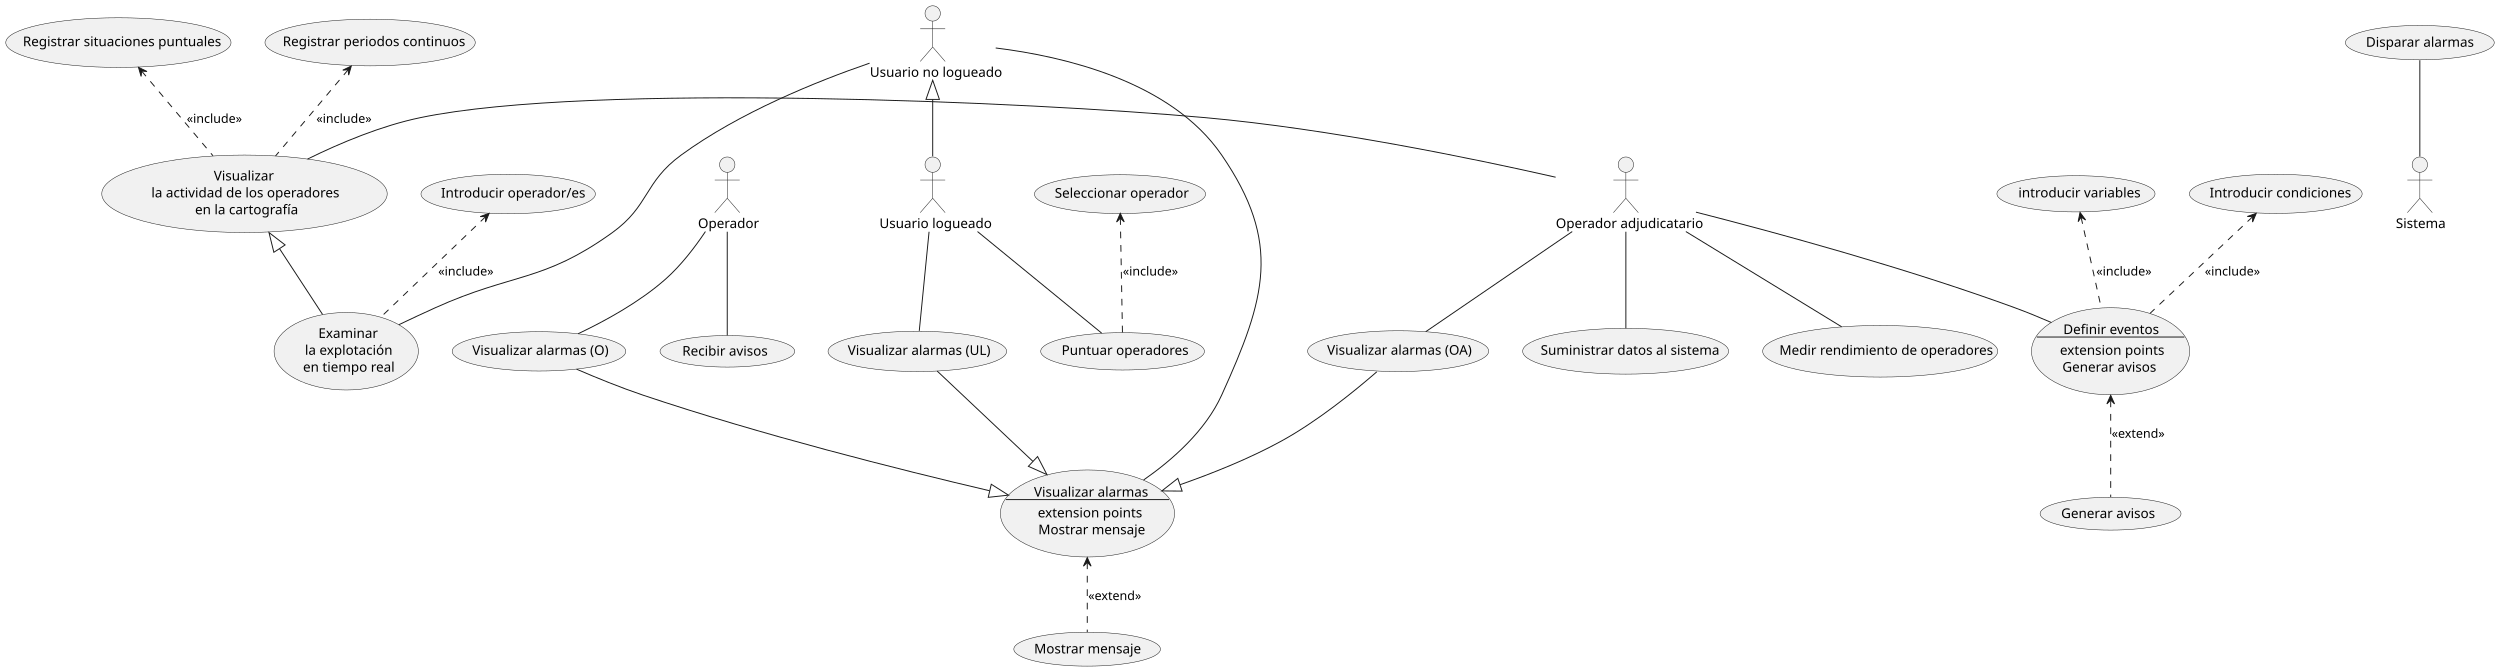
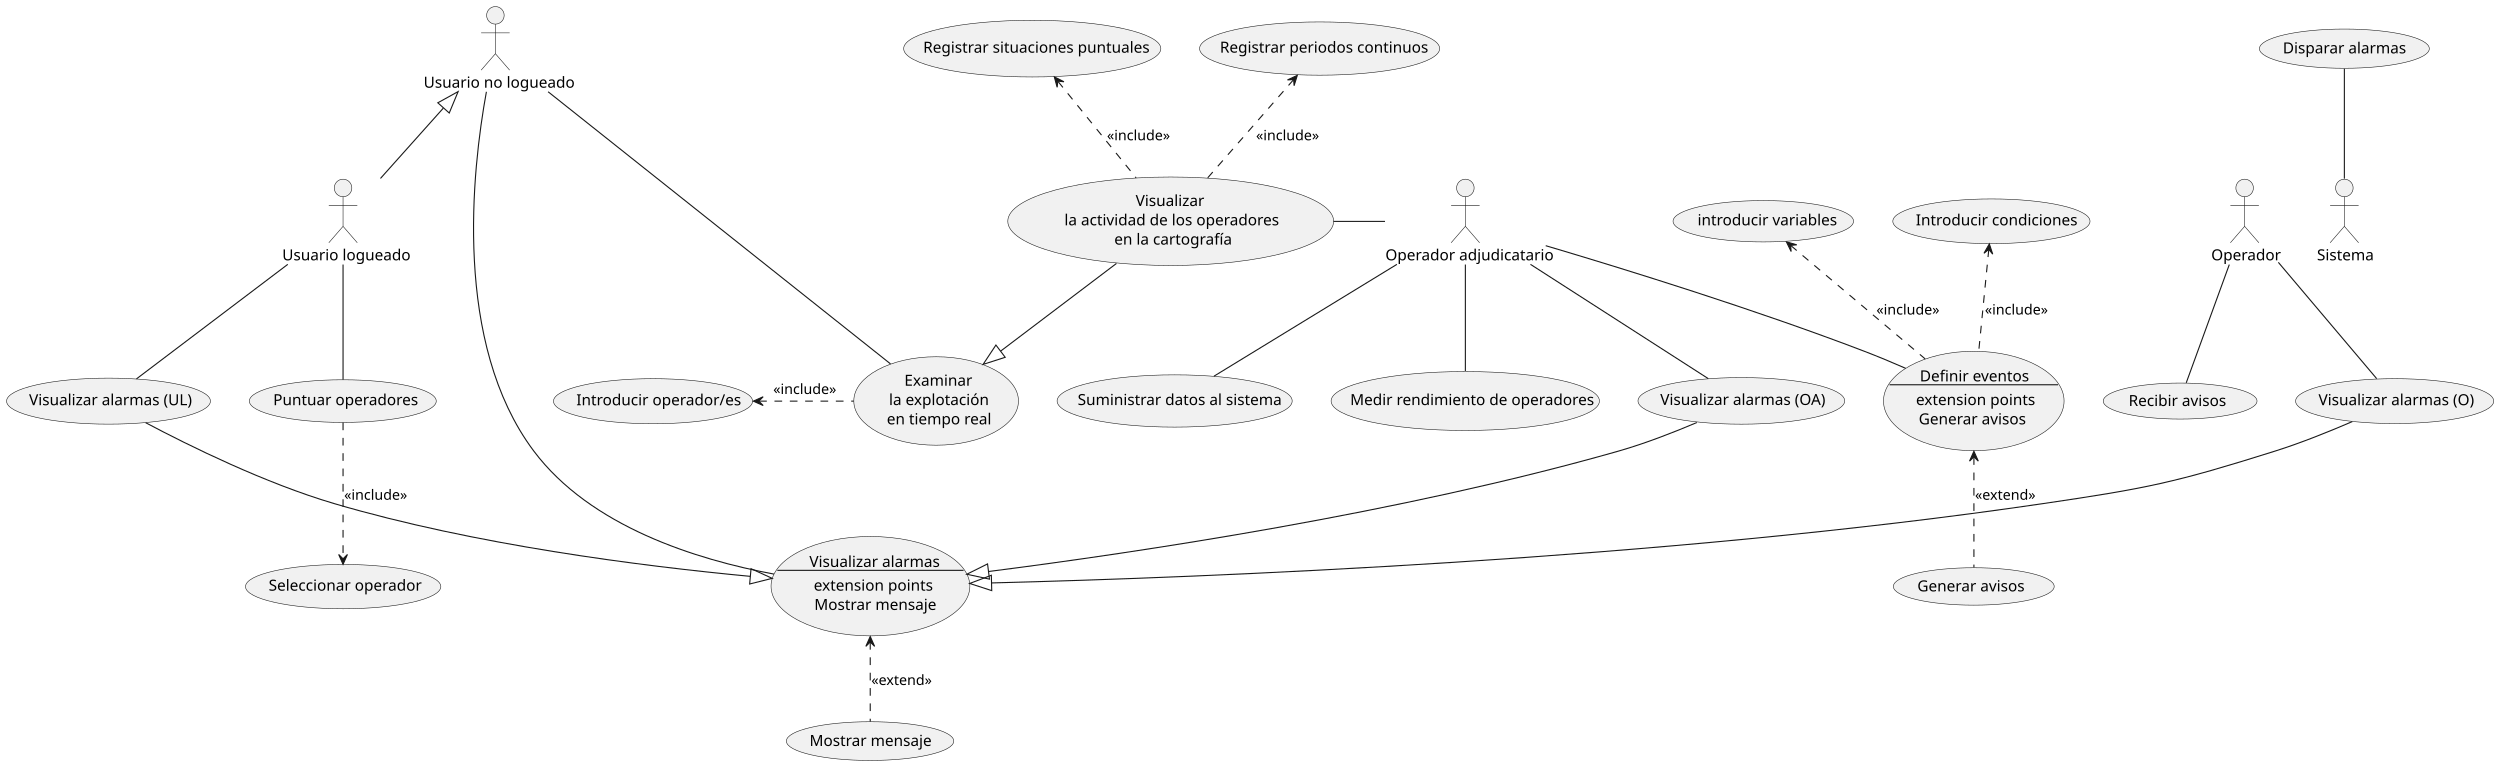
- <svg xmlns="http://www.w3.org/2000/svg" contentStyleType="text/css" height="699px" preserveAspectRatio="none" style="width:2604px;height:699px;background:#FFFFFF;" version="1.1" viewBox="0 0 2604 699" width="2604px" zoomAndPan="magnify">
+ <svg xmlns="http://www.w3.org/2000/svg" contentStyleType="text/css" height="699px" preserveAspectRatio="none" style="width:2281px;height:699px;background:#FFFFFF;" version="1.1" viewBox="0 0 2281 699" width="2281px" zoomAndPan="magnify">
  <defs />
  <g>
    <g id="elem_OA">
-       <ellipse cx="1693.5" cy="171.5" fill="#F1F1F1" rx="8" ry="8" style="stroke:#181818;stroke-width:0.5;" />
-       <path d="M1693.5,179.5 L1693.5,206.5 M1680.5,187.5 L1706.5,187.5 M1693.5,206.5 L1680.5,221.5 M1693.5,206.5 L1706.5,221.5 " fill="none" style="stroke:#181818;stroke-width:0.5;" />
-       <text fill="#000000" font-family="sans-serif" font-size="14" lengthAdjust="spacing" textLength="146" x="1620.5" y="237.533">Operador adjudicatario</text>
+       <ellipse cx="1337" cy="171.5" fill="#F1F1F1" rx="8" ry="8" style="stroke:#181818;stroke-width:0.5;" />
+       <path d="M1337,179.5 L1337,206.5 M1324,187.5 L1350,187.5 M1337,206.5 L1324,221.5 M1337,206.5 L1350,221.5 " fill="none" style="stroke:#181818;stroke-width:0.5;" />
+       <text fill="#000000" font-family="sans-serif" font-size="14" lengthAdjust="spacing" textLength="146" x="1264" y="237.533">Operador adjudicatario</text>
    </g>
    <g id="elem_Operador">
-       <ellipse cx="757.5" cy="171.5" fill="#F1F1F1" rx="8" ry="8" style="stroke:#181818;stroke-width:0.5;" />
-       <path d="M757.5,179.5 L757.5,206.5 M744.5,187.5 L770.5,187.5 M757.5,206.5 L744.5,221.5 M757.5,206.5 L770.5,221.5 " fill="none" style="stroke:#181818;stroke-width:0.5;" />
-       <text fill="#000000" font-family="sans-serif" font-size="14" lengthAdjust="spacing" textLength="61" x="727" y="237.533">Operador</text>
+       <ellipse cx="2048" cy="171.5" fill="#F1F1F1" rx="8" ry="8" style="stroke:#181818;stroke-width:0.5;" />
+       <path d="M2048,179.5 L2048,206.5 M2035,187.5 L2061,187.5 M2048,206.5 L2035,221.5 M2048,206.5 L2061,221.5 " fill="none" style="stroke:#181818;stroke-width:0.5;" />
+       <text fill="#000000" font-family="sans-serif" font-size="14" lengthAdjust="spacing" textLength="61" x="2017.5" y="237.533">Operador</text>
    </g>
    <g id="elem_UR">
-       <ellipse cx="971.5" cy="171.5" fill="#F1F1F1" rx="8" ry="8" style="stroke:#181818;stroke-width:0.5;" />
-       <path d="M971.5,179.5 L971.5,206.5 M958.5,187.5 L984.5,187.5 M971.5,206.5 L958.5,221.5 M971.5,206.5 L984.5,221.5 " fill="none" style="stroke:#181818;stroke-width:0.5;" />
-       <text fill="#000000" font-family="sans-serif" font-size="14" lengthAdjust="spacing" textLength="111" x="916" y="237.533">Usuario logueado</text>
+       <ellipse cx="313" cy="171.5" fill="#F1F1F1" rx="8" ry="8" style="stroke:#181818;stroke-width:0.5;" />
+       <path d="M313,179.5 L313,206.5 M300,187.5 L326,187.5 M313,206.5 L300,221.5 M313,206.5 L326,221.5 " fill="none" style="stroke:#181818;stroke-width:0.5;" />
+       <text fill="#000000" font-family="sans-serif" font-size="14" lengthAdjust="spacing" textLength="111" x="257.5" y="237.533">Usuario logueado</text>
    </g>
    <g id="elem_UNR">
-       <ellipse cx="971.5" cy="14" fill="#F1F1F1" rx="8" ry="8" style="stroke:#181818;stroke-width:0.5;" />
-       <path d="M971.5,22 L971.5,49 M958.5,30 L984.5,30 M971.5,49 L958.5,64 M971.5,49 L984.5,64 " fill="none" style="stroke:#181818;stroke-width:0.5;" />
-       <text fill="#000000" font-family="sans-serif" font-size="14" lengthAdjust="spacing" textLength="131" x="906" y="80.033">Usuario no logueado</text>
+       <ellipse cx="452" cy="14" fill="#F1F1F1" rx="8" ry="8" style="stroke:#181818;stroke-width:0.5;" />
+       <path d="M452,22 L452,49 M439,30 L465,30 M452,49 L439,64 M452,49 L465,64 " fill="none" style="stroke:#181818;stroke-width:0.5;" />
+       <text fill="#000000" font-family="sans-serif" font-size="14" lengthAdjust="spacing" textLength="131" x="386.5" y="80.033">Usuario no logueado</text>
    </g>
    <g id="elem_VisualAct">
-       <ellipse cx="254.664" cy="201.855" fill="#F1F1F1" rx="148.664" ry="40.355" style="stroke:#181818;stroke-width:0.5;" />
-       <text fill="#000000" font-family="sans-serif" font-size="14" lengthAdjust="spacing" textLength="60" x="222.664" y="187.974">Visualizar</text>
-       <text fill="#000000" font-family="sans-serif" font-size="14" lengthAdjust="spacing" textLength="190" x="157.664" y="205.584">la actividad de los operadores</text>
-       <text fill="#000000" font-family="sans-serif" font-size="14" lengthAdjust="spacing" textLength="103" x="203.164" y="223.193">en la cartografía</text>
+       <ellipse cx="1068.164" cy="201.855" fill="#F1F1F1" rx="148.664" ry="40.355" style="stroke:#181818;stroke-width:0.5;" />
+       <text fill="#000000" font-family="sans-serif" font-size="14" lengthAdjust="spacing" textLength="60" x="1036.164" y="187.974">Visualizar</text>
+       <text fill="#000000" font-family="sans-serif" font-size="14" lengthAdjust="spacing" textLength="190" x="971.164" y="205.584">la actividad de los operadores</text>
+       <text fill="#000000" font-family="sans-serif" font-size="14" lengthAdjust="spacing" textLength="103" x="1016.664" y="223.193">en la cartografía</text>
    </g>
    <g id="elem_Registrar situaciones puntuales">
-       <ellipse cx="123.317" cy="44.363" fill="#F1F1F1" rx="117.317" ry="25.863" style="stroke:#181818;stroke-width:0.5;" />
-       <text fill="#000000" font-family="sans-serif" font-size="14" lengthAdjust="spacing" textLength="199" x="23.817" y="48.092">Registrar situaciones puntuales</text>
+       <ellipse cx="941.817" cy="44.363" fill="#F1F1F1" rx="117.317" ry="25.863" style="stroke:#181818;stroke-width:0.5;" />
+       <text fill="#000000" font-family="sans-serif" font-size="14" lengthAdjust="spacing" textLength="199" x="842.317" y="48.092">Registrar situaciones puntuales</text>
    </g>
    <g id="elem_Registrar periodos continuos">
-       <ellipse cx="385.523" cy="44.304" fill="#F1F1F1" rx="109.523" ry="24.305" style="stroke:#181818;stroke-width:0.5;" />
-       <text fill="#000000" font-family="sans-serif" font-size="14" lengthAdjust="spacing" textLength="182" x="294.523" y="48.033">Registrar periodos continuos</text>
+       <ellipse cx="1204.023" cy="44.304" fill="#F1F1F1" rx="109.523" ry="24.305" style="stroke:#181818;stroke-width:0.5;" />
+       <text fill="#000000" font-family="sans-serif" font-size="14" lengthAdjust="spacing" textLength="182" x="1113.023" y="48.033">Registrar periodos continuos</text>
    </g>
    <g id="elem_Visualizar alarmas UR">
-       <ellipse cx="955.502" cy="366" fill="#F1F1F1" rx="93.002" ry="21" style="stroke:#181818;stroke-width:0.5;" />
-       <text fill="#000000" font-family="sans-serif" font-size="14" lengthAdjust="spacing" textLength="145" x="883.002" y="369.729">Visualizar alarmas (UL)</text>
+       <ellipse cx="99.002" cy="366" fill="#F1F1F1" rx="93.002" ry="21" style="stroke:#181818;stroke-width:0.5;" />
+       <text fill="#000000" font-family="sans-serif" font-size="14" lengthAdjust="spacing" textLength="145" x="26.502" y="369.729">Visualizar alarmas (UL)</text>
    </g>
    <g id="elem_Visualizar alarmas OA">
-       <ellipse cx="1456.313" cy="365.763" fill="#F1F1F1" rx="94.313" ry="21.263" style="stroke:#181818;stroke-width:0.5;" />
-       <text fill="#000000" font-family="sans-serif" font-size="14" lengthAdjust="spacing" textLength="148" x="1382.313" y="369.491">Visualizar alarmas (OA)</text>
+       <ellipse cx="1588.813" cy="365.763" fill="#F1F1F1" rx="94.313" ry="21.263" style="stroke:#181818;stroke-width:0.5;" />
+       <text fill="#000000" font-family="sans-serif" font-size="14" lengthAdjust="spacing" textLength="148" x="1514.813" y="369.491">Visualizar alarmas (OA)</text>
    </g>
    <g id="elem_Visualizar alarmas O">
-       <ellipse cx="561.397" cy="365.979" fill="#F1F1F1" rx="90.397" ry="20.48" style="stroke:#181818;stroke-width:0.5;" />
-       <text fill="#000000" font-family="sans-serif" font-size="14" lengthAdjust="spacing" textLength="139" x="491.897" y="369.708">Visualizar alarmas (O)</text>
+       <ellipse cx="2184.897" cy="365.979" fill="#F1F1F1" rx="90.397" ry="20.48" style="stroke:#181818;stroke-width:0.5;" />
+       <text fill="#000000" font-family="sans-serif" font-size="14" lengthAdjust="spacing" textLength="139" x="2115.397" y="369.708">Visualizar alarmas (O)</text>
    </g>
    <g id="elem_VA">
-       <ellipse cx="1132.699" cy="534.838" fill="#F1F1F1" rx="90.699" ry="45.338" style="stroke:#181818;stroke-width:0.5;" />
-       <text fill="#000000" font-family="sans-serif" font-size="14" lengthAdjust="spacing" textLength="114" x="1076.96" y="517.302">Visualizar alarmas</text>
-       <line style="stroke:#181818;stroke-width:1.0;" x1="1047.736" x2="1217.661" y1="520.378" y2="520.378" />
-       <text fill="#000000" font-family="sans-serif" font-size="14" lengthAdjust="spacing" textLength="102" x="1080.96" y="538.912">extension points</text>
-       <text fill="#000000" font-family="sans-serif" font-size="14" lengthAdjust="spacing" textLength="105" x="1081.46" y="556.521">Mostrar mensaje</text>
+       <ellipse cx="794.199" cy="534.838" fill="#F1F1F1" rx="90.699" ry="45.338" style="stroke:#181818;stroke-width:0.5;" />
+       <text fill="#000000" font-family="sans-serif" font-size="14" lengthAdjust="spacing" textLength="114" x="738.46" y="517.302">Visualizar alarmas</text>
+       <line style="stroke:#181818;stroke-width:1.0;" x1="709.236" x2="879.161" y1="520.378" y2="520.378" />
+       <text fill="#000000" font-family="sans-serif" font-size="14" lengthAdjust="spacing" textLength="102" x="742.46" y="538.912">extension points</text>
+       <text fill="#000000" font-family="sans-serif" font-size="14" lengthAdjust="spacing" textLength="105" x="742.96" y="556.521">Mostrar mensaje</text>
    </g>
    <g id="elem_Recibir avisos">
-       <ellipse cx="757.653" cy="365.931" fill="#F1F1F1" rx="70.153" ry="16.431" style="stroke:#181818;stroke-width:0.5;" />
-       <text fill="#000000" font-family="sans-serif" font-size="14" lengthAdjust="spacing" textLength="88" x="710.653" y="370.447">Recibir avisos</text>
+       <ellipse cx="1989.153" cy="365.931" fill="#F1F1F1" rx="70.153" ry="16.431" style="stroke:#181818;stroke-width:0.5;" />
+       <text fill="#000000" font-family="sans-serif" font-size="14" lengthAdjust="spacing" textLength="88" x="1942.153" y="370.447">Recibir avisos</text>
    </g>
    <g id="elem_DE">
-       <ellipse cx="2198.382" cy="365.857" fill="#F1F1F1" rx="82.382" ry="45.357" style="stroke:#181818;stroke-width:0.5;" />
-       <text fill="#000000" font-family="sans-serif" font-size="14" lengthAdjust="spacing" textLength="95" x="2149.132" y="347.976">Definir eventos</text>
-       <line style="stroke:#181818;stroke-width:1.0;" x1="2121.512" x2="2275.253" y1="351.052" y2="351.052" />
-       <text fill="#000000" font-family="sans-serif" font-size="14" lengthAdjust="spacing" textLength="102" x="2145.632" y="369.585">extension points</text>
-       <text fill="#000000" font-family="sans-serif" font-size="14" lengthAdjust="spacing" textLength="97" x="2148.132" y="387.195">Generar avisos</text>
+       <ellipse cx="1800.882" cy="365.857" fill="#F1F1F1" rx="82.382" ry="45.357" style="stroke:#181818;stroke-width:0.5;" />
+       <text fill="#000000" font-family="sans-serif" font-size="14" lengthAdjust="spacing" textLength="95" x="1751.632" y="347.976">Definir eventos</text>
+       <line style="stroke:#181818;stroke-width:1.0;" x1="1724.012" x2="1877.753" y1="351.052" y2="351.052" />
+       <text fill="#000000" font-family="sans-serif" font-size="14" lengthAdjust="spacing" textLength="102" x="1748.132" y="369.585">extension points</text>
+       <text fill="#000000" font-family="sans-serif" font-size="14" lengthAdjust="spacing" textLength="97" x="1750.632" y="387.195">Generar avisos</text>
    </g>
    <g id="elem_GA">
-       <ellipse cx="2198.376" cy="535.075" fill="#F1F1F1" rx="73.376" ry="17.075" style="stroke:#181818;stroke-width:0.5;" />
-       <text fill="#000000" font-family="sans-serif" font-size="14" lengthAdjust="spacing" textLength="97" x="2146.876" y="539.592">Generar avisos</text>
+       <ellipse cx="1800.876" cy="535.075" fill="#F1F1F1" rx="73.376" ry="17.075" style="stroke:#181818;stroke-width:0.5;" />
+       <text fill="#000000" font-family="sans-serif" font-size="14" lengthAdjust="spacing" textLength="97" x="1749.376" y="539.592">Generar avisos</text>
    </g>
    <g id="elem_EX">
-       <ellipse cx="360.625" cy="365.855" fill="#F1F1F1" rx="75.125" ry="40.355" style="stroke:#181818;stroke-width:0.5;" />
-       <text fill="#000000" font-family="sans-serif" font-size="14" lengthAdjust="spacing" textLength="58" x="331.625" y="351.974">Examinar</text>
-       <text fill="#000000" font-family="sans-serif" font-size="14" lengthAdjust="spacing" textLength="86" x="317.625" y="369.584">la explotación</text>
-       <text fill="#000000" font-family="sans-serif" font-size="14" lengthAdjust="spacing" textLength="90" x="315.625" y="387.193">en tiempo real</text>
+       <ellipse cx="854.125" cy="365.855" fill="#F1F1F1" rx="75.125" ry="40.355" style="stroke:#181818;stroke-width:0.5;" />
+       <text fill="#000000" font-family="sans-serif" font-size="14" lengthAdjust="spacing" textLength="58" x="825.125" y="351.974">Examinar</text>
+       <text fill="#000000" font-family="sans-serif" font-size="14" lengthAdjust="spacing" textLength="86" x="811.125" y="369.584">la explotación</text>
+       <text fill="#000000" font-family="sans-serif" font-size="14" lengthAdjust="spacing" textLength="90" x="809.125" y="387.193">en tiempo real</text>
    </g>
    <g id="elem_introducir variables">
-       <ellipse cx="2162.335" cy="201.867" fill="#F1F1F1" rx="82.335" ry="18.867" style="stroke:#181818;stroke-width:0.5;" />
-       <text fill="#000000" font-family="sans-serif" font-size="14" lengthAdjust="spacing" textLength="120" x="2102.335" y="205.595">introducir variables</text>
+       <ellipse cx="1608.835" cy="201.867" fill="#F1F1F1" rx="82.335" ry="18.867" style="stroke:#181818;stroke-width:0.5;" />
+       <text fill="#000000" font-family="sans-serif" font-size="14" lengthAdjust="spacing" textLength="120" x="1548.835" y="205.595">introducir variables</text>
    </g>
    <g id="elem_Introducir condiciones">
-       <ellipse cx="2370.466" cy="201.893" fill="#F1F1F1" rx="89.966" ry="20.393" style="stroke:#181818;stroke-width:0.5;" />
-       <text fill="#000000" font-family="sans-serif" font-size="14" lengthAdjust="spacing" textLength="138" x="2301.466" y="205.622">Introducir condiciones</text>
+       <ellipse cx="1816.966" cy="201.893" fill="#F1F1F1" rx="89.966" ry="20.393" style="stroke:#181818;stroke-width:0.5;" />
+       <text fill="#000000" font-family="sans-serif" font-size="14" lengthAdjust="spacing" textLength="138" x="1747.966" y="205.622">Introducir condiciones</text>
    </g>
    <g id="elem_Introducir operador/es">
-       <ellipse cx="529.33" cy="202.066" fill="#F1F1F1" rx="90.83" ry="20.566" style="stroke:#181818;stroke-width:0.5;" />
-       <text fill="#000000" font-family="sans-serif" font-size="14" lengthAdjust="spacing" textLength="140" x="459.33" y="205.794">Introducir operador/es</text>
+       <ellipse cx="595.83" cy="366.066" fill="#F1F1F1" rx="90.83" ry="20.566" style="stroke:#181818;stroke-width:0.5;" />
+       <text fill="#000000" font-family="sans-serif" font-size="14" lengthAdjust="spacing" textLength="140" x="525.83" y="369.795">Introducir operador/es</text>
    </g>
    <g id="elem_Disparar alarmas">
-       <ellipse cx="2520.507" cy="44.401" fill="#F1F1F1" rx="77.507" ry="17.901" style="stroke:#181818;stroke-width:0.5;" />
-       <text fill="#000000" font-family="sans-serif" font-size="14" lengthAdjust="spacing" textLength="108" x="2464.357" y="48.716">Disparar alarmas</text>
+       <ellipse cx="2139.007" cy="44.401" fill="#F1F1F1" rx="77.507" ry="17.901" style="stroke:#181818;stroke-width:0.5;" />
+       <text fill="#000000" font-family="sans-serif" font-size="14" lengthAdjust="spacing" textLength="108" x="2082.857" y="48.716">Disparar alarmas</text>
    </g>
    <g id="elem_Sistema">
-       <ellipse cx="2520.5" cy="171.5" fill="#F1F1F1" rx="8" ry="8" style="stroke:#181818;stroke-width:0.5;" />
-       <path d="M2520.5,179.5 L2520.5,206.5 M2507.5,187.5 L2533.5,187.5 M2520.5,206.5 L2507.5,221.5 M2520.5,206.5 L2533.5,221.5 " fill="none" style="stroke:#181818;stroke-width:0.5;" />
-       <text fill="#000000" font-family="sans-serif" font-size="14" lengthAdjust="spacing" textLength="50" x="2495.5" y="237.533">Sistema</text>
+       <ellipse cx="2139" cy="171.5" fill="#F1F1F1" rx="8" ry="8" style="stroke:#181818;stroke-width:0.5;" />
+       <path d="M2139,179.5 L2139,206.5 M2126,187.5 L2152,187.5 M2139,206.5 L2126,221.5 M2139,206.5 L2152,221.5 " fill="none" style="stroke:#181818;stroke-width:0.5;" />
+       <text fill="#000000" font-family="sans-serif" font-size="14" lengthAdjust="spacing" textLength="50" x="2114" y="237.533">Sistema</text>
    </g>
    <g id="elem_Suministrar datos al sistema">
-       <ellipse cx="1693.251" cy="365.85" fill="#F1F1F1" rx="107.251" ry="23.85" style="stroke:#181818;stroke-width:0.5;" />
-       <text fill="#000000" font-family="sans-serif" font-size="14" lengthAdjust="spacing" textLength="177" x="1604.751" y="369.579">Suministrar datos al sistema</text>
+       <ellipse cx="1071.751" cy="365.85" fill="#F1F1F1" rx="107.251" ry="23.85" style="stroke:#181818;stroke-width:0.5;" />
+       <text fill="#000000" font-family="sans-serif" font-size="14" lengthAdjust="spacing" textLength="177" x="983.251" y="369.579">Suministrar datos al sistema</text>
    </g>
    <g id="elem_PO">
-       <ellipse cx="1169.27" cy="365.954" fill="#F1F1F1" rx="85.27" ry="19.454" style="stroke:#181818;stroke-width:0.5;" />
-       <text fill="#000000" font-family="sans-serif" font-size="14" lengthAdjust="spacing" textLength="127" x="1105.77" y="369.683">Puntuar operadores</text>
+       <ellipse cx="312.77" cy="365.954" fill="#F1F1F1" rx="85.27" ry="19.454" style="stroke:#181818;stroke-width:0.5;" />
+       <text fill="#000000" font-family="sans-serif" font-size="14" lengthAdjust="spacing" textLength="127" x="249.27" y="369.683">Puntuar operadores</text>
    </g>
    <g id="elem_Seleccionar operador">
-       <ellipse cx="1166.605" cy="202.221" fill="#F1F1F1" rx="89.105" ry="20.221" style="stroke:#181818;stroke-width:0.5;" />
-       <text fill="#000000" font-family="sans-serif" font-size="14" lengthAdjust="spacing" textLength="136" x="1098.605" y="205.95">Seleccionar operador</text>
+       <ellipse cx="313.105" cy="535.221" fill="#F1F1F1" rx="89.105" ry="20.221" style="stroke:#181818;stroke-width:0.5;" />
+       <text fill="#000000" font-family="sans-serif" font-size="14" lengthAdjust="spacing" textLength="136" x="245.105" y="538.949">Seleccionar operador</text>
    </g>
    <g id="elem_Medir rendimiento de operadores">
-       <ellipse cx="1958.411" cy="365.882" fill="#F1F1F1" rx="122.411" ry="26.882" style="stroke:#181818;stroke-width:0.5;" />
-       <text fill="#000000" font-family="sans-serif" font-size="14" lengthAdjust="spacing" textLength="210" x="1853.411" y="369.611">Medir rendimiento de operadores</text>
+       <ellipse cx="1336.911" cy="365.882" fill="#F1F1F1" rx="122.411" ry="26.882" style="stroke:#181818;stroke-width:0.5;" />
+       <text fill="#000000" font-family="sans-serif" font-size="14" lengthAdjust="spacing" textLength="210" x="1231.911" y="369.611">Medir rendimiento de operadores</text>
    </g>
    <g id="elem_Mostrar mensaje">
-       <ellipse cx="1132.355" cy="676.171" fill="#F1F1F1" rx="76.355" ry="17.671" style="stroke:#181818;stroke-width:0.5;" />
-       <text fill="#000000" font-family="sans-serif" font-size="14" lengthAdjust="spacing" textLength="105" x="1077.123" y="680.625">Mostrar mensaje</text>
+       <ellipse cx="793.855" cy="676.171" fill="#F1F1F1" rx="76.355" ry="17.671" style="stroke:#181818;stroke-width:0.5;" />
+       <text fill="#000000" font-family="sans-serif" font-size="14" lengthAdjust="spacing" textLength="105" x="738.623" y="680.625">Mostrar mensaje</text>
    </g>
    <g id="link_VisualAct_OA">
-       <path d="M320.3,165.69 C354.34,148.95 397.2,130.96 438,122.5 C615.78,85.65 1074.17,106.24 1255,122.5 C1384.84,134.18 1533.73,164.92 1620.34,184.58 " fill="none" id="VisualAct-OA" style="stroke:#181818;stroke-width:1.0;" />
+       <path d="M1216.69,202 C1232.35,202 1248.02,202 1263.68,202 " fill="none" id="VisualAct-OA" style="stroke:#181818;stroke-width:1.0;" />
    </g>
    <g id="link_Registrar situaciones puntuales_VisualAct">
-       <path d="M147.52,74.01 C168.38,98.77 198.78,134.86 221.84,162.24 " fill="none" id="Registrar situaciones puntuales-backto-VisualAct" style="stroke:#181818;stroke-width:1.0;stroke-dasharray:7.0,7.0;" />
-       <polygon fill="#181818" points="144.26,70.14,146.983,79.605,147.475,73.969,153.11,74.461,144.26,70.14" style="stroke:#181818;stroke-width:1.0;" />
-       <text fill="#000000" font-family="sans-serif" font-size="13" lengthAdjust="spacing" textLength="55" x="194.5" y="127.995">«include»</text>
+       <path d="M965.35,74.32 C985.41,99.07 1014.5,134.97 1036.59,162.24 " fill="none" id="Registrar situaciones puntuales-backto-VisualAct" style="stroke:#181818;stroke-width:1.0;stroke-dasharray:7.0,7.0;" />
+       <polygon fill="#181818" points="961.97,70.14,964.541,79.647,965.123,74.021,970.75,74.603,961.97,70.14" style="stroke:#181818;stroke-width:1.0;" />
+       <text fill="#000000" font-family="sans-serif" font-size="13" lengthAdjust="spacing" textLength="55" x="1010" y="127.995">«include»</text>
    </g>
    <g id="link_Registrar periodos continuos_VisualAct">
-       <path d="M362.62,72.66 C341.69,97.51 310.49,134.54 286.98,162.45 " fill="none" id="Registrar periodos continuos-backto-VisualAct" style="stroke:#181818;stroke-width:1.0;stroke-dasharray:7.0,7.0;" />
-       <polygon fill="#181818" points="365.89,68.78,357.032,73.085,362.668,72.603,363.149,78.24,365.89,68.78" style="stroke:#181818;stroke-width:1.0;" />
-       <text fill="#000000" font-family="sans-serif" font-size="13" lengthAdjust="spacing" textLength="55" x="329.5" y="127.995">«include»</text>
+       <path d="M1180.25,72.66 C1158.51,97.51 1126.13,134.54 1101.72,162.45 " fill="none" id="Registrar periodos continuos-backto-VisualAct" style="stroke:#181818;stroke-width:1.0;stroke-dasharray:7.0,7.0;" />
+       <polygon fill="#181818" points="1183.64,68.78,1174.703,72.919,1180.348,72.543,1180.724,78.187,1183.64,68.78" style="stroke:#181818;stroke-width:1.0;" />
+       <text fill="#000000" font-family="sans-serif" font-size="13" lengthAdjust="spacing" textLength="55" x="1146" y="127.995">«include»</text>
    </g>
    <g id="link_OA_Visualizar alarmas OA">
-       <path d="M1637.63,241.19 C1589.74,273.93 1522.68,319.76 1485.04,345.49 " fill="none" id="OA-Visualizar alarmas OA" style="stroke:#181818;stroke-width:1.0;" />
+       <path d="M1396.4,241.19 C1447.33,273.93 1518.63,319.76 1558.65,345.49 " fill="none" id="OA-Visualizar alarmas OA" style="stroke:#181818;stroke-width:1.0;" />
    </g>
    <g id="link_UR_Visualizar alarmas UR">
-       <path d="M967.71,241.39 C964.51,273.77 960.06,318.83 957.51,344.65 " fill="none" id="UR-Visualizar alarmas UR" style="stroke:#181818;stroke-width:1.0;" />
+       <path d="M262.56,241.19 C219.18,274.02 158.41,320.03 124.48,345.71 " fill="none" id="UR-Visualizar alarmas UR" style="stroke:#181818;stroke-width:1.0;" />
    </g>
    <g id="link_Operador_Visualizar alarmas O">
-       <path d="M734.78,241.18 C723.73,257.67 709.4,276.37 693.5,290.5 C666.26,314.71 629.86,334.53 602.18,347.62 " fill="none" id="Operador-Visualizar alarmas O" style="stroke:#181818;stroke-width:1.0;" />
+       <path d="M2078.75,239.36 C2106.52,272.19 2146.32,319.27 2168.49,345.48 " fill="none" id="Operador-Visualizar alarmas O" style="stroke:#181818;stroke-width:1.0;" />
    </g>
    <g id="link_Visualizar alarmas O_VA">
-       <path d="M600.52,384.54 C620.85,393.3 646.24,403.67 669.5,411.5 C791.86,452.7 936.13,488.99 1030.71,511.17 " fill="none" id="Visualizar alarmas O-to-VA" style="stroke:#181818;stroke-width:1.0;" />
-       <polygon fill="none" points="1032.51,504.4,1050.41,515.75,1029.34,518.03,1032.51,504.4" style="stroke:#181818;stroke-width:1.0;" />
+       <path d="M2146.22,384.66 C2125.65,393.55 2099.78,404.01 2076,411.5 C1983.86,440.52 1959.58,445.44 1864,459.5 C1516.32,510.66 1099.75,526.88 904.82,531.87 " fill="none" id="Visualizar alarmas O-to-VA" style="stroke:#181818;stroke-width:1.0;" />
+       <polygon fill="none" points="904.85,538.87,884.69,532.36,904.51,524.87,904.85,538.87" style="stroke:#181818;stroke-width:1.0;" />
    </g>
    <g id="link_Visualizar alarmas OA_VA">
-       <path d="M1434.07,387.27 C1410.61,407.66 1372.03,438.94 1334.5,459.5 C1301.6,477.52 1263.45,492.86 1229.22,504.85 " fill="none" id="Visualizar alarmas OA-to-VA" style="stroke:#181818;stroke-width:1.0;" />
-       <polygon fill="none" points="1231.32,511.53,1210.13,511.34,1226.81,498.28,1231.32,511.53" style="stroke:#181818;stroke-width:1.0;" />
+       <path d="M1548.2,385.5 C1527.26,394.41 1501.14,404.61 1477,411.5 C1277.83,468.31 1038.13,504.06 902.17,521.42 " fill="none" id="Visualizar alarmas OA-to-VA" style="stroke:#181818;stroke-width:1.0;" />
+       <polygon fill="none" points="902.79,528.4,882.07,523.95,901.04,514.51,902.79,528.4" style="stroke:#181818;stroke-width:1.0;" />
    </g>
    <g id="link_Visualizar alarmas UR_VA">
-       <path d="M976.15,386.48 C1000.46,409.42 1041.83,448.46 1075.92,480.61 " fill="none" id="Visualizar alarmas UR-to-VA" style="stroke:#181818;stroke-width:1.0;" />
-       <polygon fill="none" points="1080.75,475.55,1090.49,494.36,1071.14,485.73,1080.75,475.55" style="stroke:#181818;stroke-width:1.0;" />
+       <path d="M132.9,385.68 C172.85,406.86 241.82,440.88 305,459.5 C432.35,497.03 584.22,516.4 684.56,525.86 " fill="none" id="Visualizar alarmas UR-to-VA" style="stroke:#181818;stroke-width:1.0;" />
+       <polygon fill="none" points="685.25,518.89,704.53,527.68,683.98,532.84,685.25,518.89" style="stroke:#181818;stroke-width:1.0;" />
    </g>
    <g id="link_Operador_Recibir avisos">
-       <path d="M757.5,241.39 C757.5,275.82 757.5,324.62 757.5,349.34 " fill="none" id="Operador-Recibir avisos" style="stroke:#181818;stroke-width:1.0;" />
+       <path d="M2034.02,241.39 C2021.48,275.82 2003.71,324.62 1994.7,349.34 " fill="none" id="Operador-Recibir avisos" style="stroke:#181818;stroke-width:1.0;" />
    </g>
    <g id="link_OA_DE">
-       <path d="M1766.52,220.98 C1848.36,241.86 1984.53,278.83 2098.5,320.5 C2110.99,325.07 2124.13,330.46 2136.63,335.9 " fill="none" id="OA-DE" style="stroke:#181818;stroke-width:1.0;" />
+       <path d="M1410.31,224.16 C1484.39,246.12 1601.77,282.53 1701,320.5 C1713.33,325.22 1726.34,330.66 1738.75,336.07 " fill="none" id="OA-DE" style="stroke:#181818;stroke-width:1.0;" />
    </g>
    <g id="link_introducir variables_DE">
-       <path d="M2167.67,226.27 C2173.12,250.81 2181.85,290.06 2188.63,320.56 " fill="none" id="introducir variables-backto-DE" style="stroke:#181818;stroke-width:1.0;stroke-dasharray:7.0,7.0;" />
-       <polygon fill="#181818" points="2166.56,221.27,2164.614,230.925,2167.648,226.15,2172.422,229.184,2166.56,221.27" style="stroke:#181818;stroke-width:1.0;" />
-       <text fill="#000000" font-family="sans-serif" font-size="13" lengthAdjust="spacing" textLength="55" x="2183.5" y="286.995">«include»</text>
+       <path d="M1633.95,224.05 C1664.98,250.23 1718.48,295.37 1756.58,327.52 " fill="none" id="introducir variables-backto-DE" style="stroke:#181818;stroke-width:1.0;stroke-dasharray:7.0,7.0;" />
+       <polygon fill="#181818" points="1629.91,220.65,1634.231,229.5,1633.739,223.865,1639.375,223.373,1629.91,220.65" style="stroke:#181818;stroke-width:1.0;" />
+       <text fill="#000000" font-family="sans-serif" font-size="13" lengthAdjust="spacing" textLength="55" x="1712" y="286.995">«include»</text>
    </g>
    <g id="link_Introducir condiciones_DE">
-       <path d="M2346.14,225.94 C2318.43,252.05 2272.72,295.1 2239.49,326.39 " fill="none" id="Introducir condiciones-backto-DE" style="stroke:#181818;stroke-width:1.0;stroke-dasharray:7.0,7.0;" />
-       <polygon fill="#181818" points="2350.09,222.22,2340.795,225.476,2346.449,225.647,2346.278,231.301,2350.09,222.22" style="stroke:#181818;stroke-width:1.0;" />
-       <text fill="#000000" font-family="sans-serif" font-size="13" lengthAdjust="spacing" textLength="55" x="2296.5" y="286.995">«include»</text>
+       <path d="M1814.57,227.56 C1812.15,252.1 1808.37,290.37 1805.41,320.3 " fill="none" id="Introducir condiciones-backto-DE" style="stroke:#181818;stroke-width:1.0;stroke-dasharray:7.0,7.0;" />
+       <polygon fill="#181818" points="1815.07,222.54,1810.189,231.095,1814.57,227.515,1818.149,231.895,1815.07,222.54" style="stroke:#181818;stroke-width:1.0;" />
+       <text fill="#000000" font-family="sans-serif" font-size="13" lengthAdjust="spacing" textLength="55" x="1811" y="286.995">«include»</text>
    </g>
    <g id="link_DE_GA">
-       <path d="M2198.5,417.17 C2198.5,451.41 2198.5,494.59 2198.5,517.68 " fill="none" id="DE-backto-GA" style="stroke:#181818;stroke-width:1.0;stroke-dasharray:7.0,7.0;" />
-       <polygon fill="#181818" points="2198.5,411.75,2194.5,420.75,2198.5,416.75,2202.5,420.75,2198.5,411.75" style="stroke:#181818;stroke-width:1.0;" />
-       <text fill="#000000" font-family="sans-serif" font-size="13" lengthAdjust="spacing" textLength="53" x="2199.5" y="455.995">«extend»</text>
+       <path d="M1801,417.17 C1801,451.41 1801,494.59 1801,517.68 " fill="none" id="DE-backto-GA" style="stroke:#181818;stroke-width:1.0;stroke-dasharray:7.0,7.0;" />
+       <polygon fill="#181818" points="1801,411.75,1797,420.75,1801,416.75,1805,420.75,1801,411.75" style="stroke:#181818;stroke-width:1.0;" />
+       <text fill="#000000" font-family="sans-serif" font-size="13" lengthAdjust="spacing" textLength="53" x="1802" y="455.995">«extend»</text>
    </g>
    <g id="link_UNR_EX">
-       <path d="M905.77,65.78 C850.16,84.92 770.07,117.29 709.5,161.5 C670.59,189.9 676.63,214.41 637.5,242.5 C565.34,294.29 534.47,283.99 453.5,320.5 C441.1,326.09 427.86,332.29 415.38,338.23 " fill="none" id="UNR-EX" style="stroke:#181818;stroke-width:1.0;" />
+       <path d="M500.09,83.72 C579.7,146.99 737.52,272.43 812.54,332.05 " fill="none" id="UNR-EX" style="stroke:#181818;stroke-width:1.0;" />
    </g>
    <g id="link_VisualAct_EX">
-       <path d="M291.27,259.2 C306.06,281.8 322.72,307.26 335.99,327.54 " fill="none" id="VisualAct-backto-EX" style="stroke:#181818;stroke-width:1.0;" />
-       <polygon fill="none" points="285.25,262.78,280.16,242.22,296.97,255.12,285.25,262.78" style="stroke:#181818;stroke-width:1.0;" />
+       <path d="M1018.64,240.37 C987.17,264.19 946.22,295.19 913.04,320.31 " fill="none" id="VisualAct-to-EX" style="stroke:#181818;stroke-width:1.0;" />
+       <polygon fill="none" points="917.13,325.99,896.96,332.48,908.68,314.82,917.13,325.99" style="stroke:#181818;stroke-width:1.0;" />
    </g>
    <g id="link_Introducir operador/es_EX">
-       <path d="M505.75,225.76 C477.42,252.92 429.76,298.61 396.8,330.2 " fill="none" id="Introducir operador/es-backto-EX" style="stroke:#181818;stroke-width:1.0;stroke-dasharray:7.0,7.0;" />
-       <polygon fill="#181818" points="509.45,222.22,500.188,225.569,505.844,225.683,505.729,231.339,509.45,222.22" style="stroke:#181818;stroke-width:1.0;" />
-       <text fill="#000000" font-family="sans-serif" font-size="13" lengthAdjust="spacing" textLength="55" x="456.5" y="286.995">«include»</text>
+       <path d="M692.63,366 C721.18,366 752,366 778.97,366 " fill="none" id="Introducir operador/es-backto-EX" style="stroke:#181818;stroke-width:1.0;stroke-dasharray:7.0,7.0;" />
+       <polygon fill="#181818" points="687.32,366,696.32,370,692.32,366,696.32,362,687.32,366" style="stroke:#181818;stroke-width:1.0;" />
+       <text fill="#000000" font-family="sans-serif" font-size="13" lengthAdjust="spacing" textLength="55" x="705.5" y="359.495">«include»</text>
    </g>
    <g id="link_UNR_VA">
-       <path d="M1037.12,49.97 C1108.62,58.75 1219.82,84.73 1272.5,161.5 C1335.37,253.11 1318.41,310.32 1272.5,411.5 C1255.68,448.56 1221.51,478.81 1191.13,499.98 " fill="none" id="UNR-VA" style="stroke:#181818;stroke-width:1.0;" />
+       <path d="M443.79,83.74 C430.65,155.78 413.3,313.18 487,411.5 C538.63,480.38 635.15,510.59 706.24,523.81 " fill="none" id="UNR-VA" style="stroke:#181818;stroke-width:1.0;" />
    </g>
    <g id="link_UNR_UR">
-       <path d="M971.5,103.64 C971.5,123.42 971.5,145 971.5,162.81 " fill="none" id="UNR-backto-UR" style="stroke:#181818;stroke-width:1.0;" />
-       <polygon fill="none" points="964.5,103.54,971.5,83.54,978.5,103.54,964.5,103.54" style="stroke:#181818;stroke-width:1.0;" />
+       <path d="M404.48,98.66 C385.64,119.73 364.4,143.5 347.13,162.81 " fill="none" id="UNR-backto-UR" style="stroke:#181818;stroke-width:1.0;" />
+       <polygon fill="none" points="399.45,93.79,418,83.54,409.89,103.12,399.45,93.79" style="stroke:#181818;stroke-width:1.0;" />
    </g>
    <g id="link_Disparar alarmas_Sistema">
-       <path d="M2520.5,62.74 C2520.5,86.77 2520.5,131.01 2520.5,162.99 " fill="none" id="Disparar alarmas-Sistema" style="stroke:#181818;stroke-width:1.0;" />
+       <path d="M2139,62.74 C2139,86.77 2139,131.01 2139,162.99 " fill="none" id="Disparar alarmas-Sistema" style="stroke:#181818;stroke-width:1.0;" />
    </g>
    <g id="link_OA_Suministrar datos al sistema">
-       <path d="M1693.5,241.39 C1693.5,272.64 1693.5,315.72 1693.5,341.9 " fill="none" id="OA-Suministrar datos al sistema" style="stroke:#181818;stroke-width:1.0;" />
+       <path d="M1274.53,241.19 C1222.51,272.99 1150.27,317.15 1107.6,343.24 " fill="none" id="OA-Suministrar datos al sistema" style="stroke:#181818;stroke-width:1.0;" />
    </g>
    <g id="link_UR_PO">
-       <path d="M1018.17,241.19 C1058.99,274.58 1116.46,321.6 1147.51,347.01 " fill="none" id="UR-PO" style="stroke:#181818;stroke-width:1.0;" />
-     </g>
-     <g id="link_Seleccionar operador_PO">
-       <path d="M1166.95,227.22 C1167.55,259.76 1168.61,316.88 1169.15,346.31 " fill="none" id="Seleccionar operador-backto-PO" style="stroke:#181818;stroke-width:1.0;stroke-dasharray:7.0,7.0;" />
-       <polygon fill="#181818" points="1166.86,222.22,1163.015,231.287,1166.946,227.219,1171.014,231.15,1166.86,222.22" style="stroke:#181818;stroke-width:1.0;" />
-       <text fill="#000000" font-family="sans-serif" font-size="13" lengthAdjust="spacing" textLength="55" x="1169.5" y="286.995">«include»</text>
+       <path d="M313,241.39 C313,274.51 313,320.92 313,346.41 " fill="none" id="UR-PO" style="stroke:#181818;stroke-width:1.0;" />
+     </g>
+     <g id="link_PO_Seleccionar operador">
+       <path d="M313,385.51 C313,415.82 313,476.03 313,509.72 " fill="none" id="PO-to-Seleccionar operador" style="stroke:#181818;stroke-width:1.0;stroke-dasharray:7.0,7.0;" />
+       <polygon fill="#181818" points="313,514.89,317,505.89,313,509.89,309,505.89,313,514.89" style="stroke:#181818;stroke-width:1.0;" />
+       <text fill="#000000" font-family="sans-serif" font-size="13" lengthAdjust="spacing" textLength="55" x="314" y="455.995">«include»</text>
    </g>
    <g id="link_OA_Medir rendimiento de operadores">
-       <path d="M1755.97,241.19 C1806.16,271.87 1875.16,314.05 1918.27,340.41 " fill="none" id="OA-Medir rendimiento de operadores" style="stroke:#181818;stroke-width:1.0;" />
+       <path d="M1337,241.39 C1337,271.33 1337,312.13 1337,338.52 " fill="none" id="OA-Medir rendimiento de operadores" style="stroke:#181818;stroke-width:1.0;" />
    </g>
    <g id="link_VA_Mostrar mensaje">
-       <path d="M1132.5,585.78 C1132.5,611.21 1132.5,640.48 1132.5,658.36 " fill="none" id="VA-backto-Mostrar mensaje" style="stroke:#181818;stroke-width:1.0;stroke-dasharray:7.0,7.0;" />
-       <polygon fill="#181818" points="1132.5,580.75,1128.5,589.75,1132.5,585.75,1136.5,589.75,1132.5,580.75" style="stroke:#181818;stroke-width:1.0;" />
-       <text fill="#000000" font-family="sans-serif" font-size="13" lengthAdjust="spacing" textLength="53" x="1133.5" y="624.995">«extend»</text>
+       <path d="M794,585.78 C794,611.21 794,640.48 794,658.36 " fill="none" id="VA-backto-Mostrar mensaje" style="stroke:#181818;stroke-width:1.0;stroke-dasharray:7.0,7.0;" />
+       <polygon fill="#181818" points="794,580.75,790,589.75,794,585.75,798,589.75,794,580.75" style="stroke:#181818;stroke-width:1.0;" />
+       <text fill="#000000" font-family="sans-serif" font-size="13" lengthAdjust="spacing" textLength="53" x="795" y="624.995">«extend»</text>
    </g>
  </g>
</svg>
